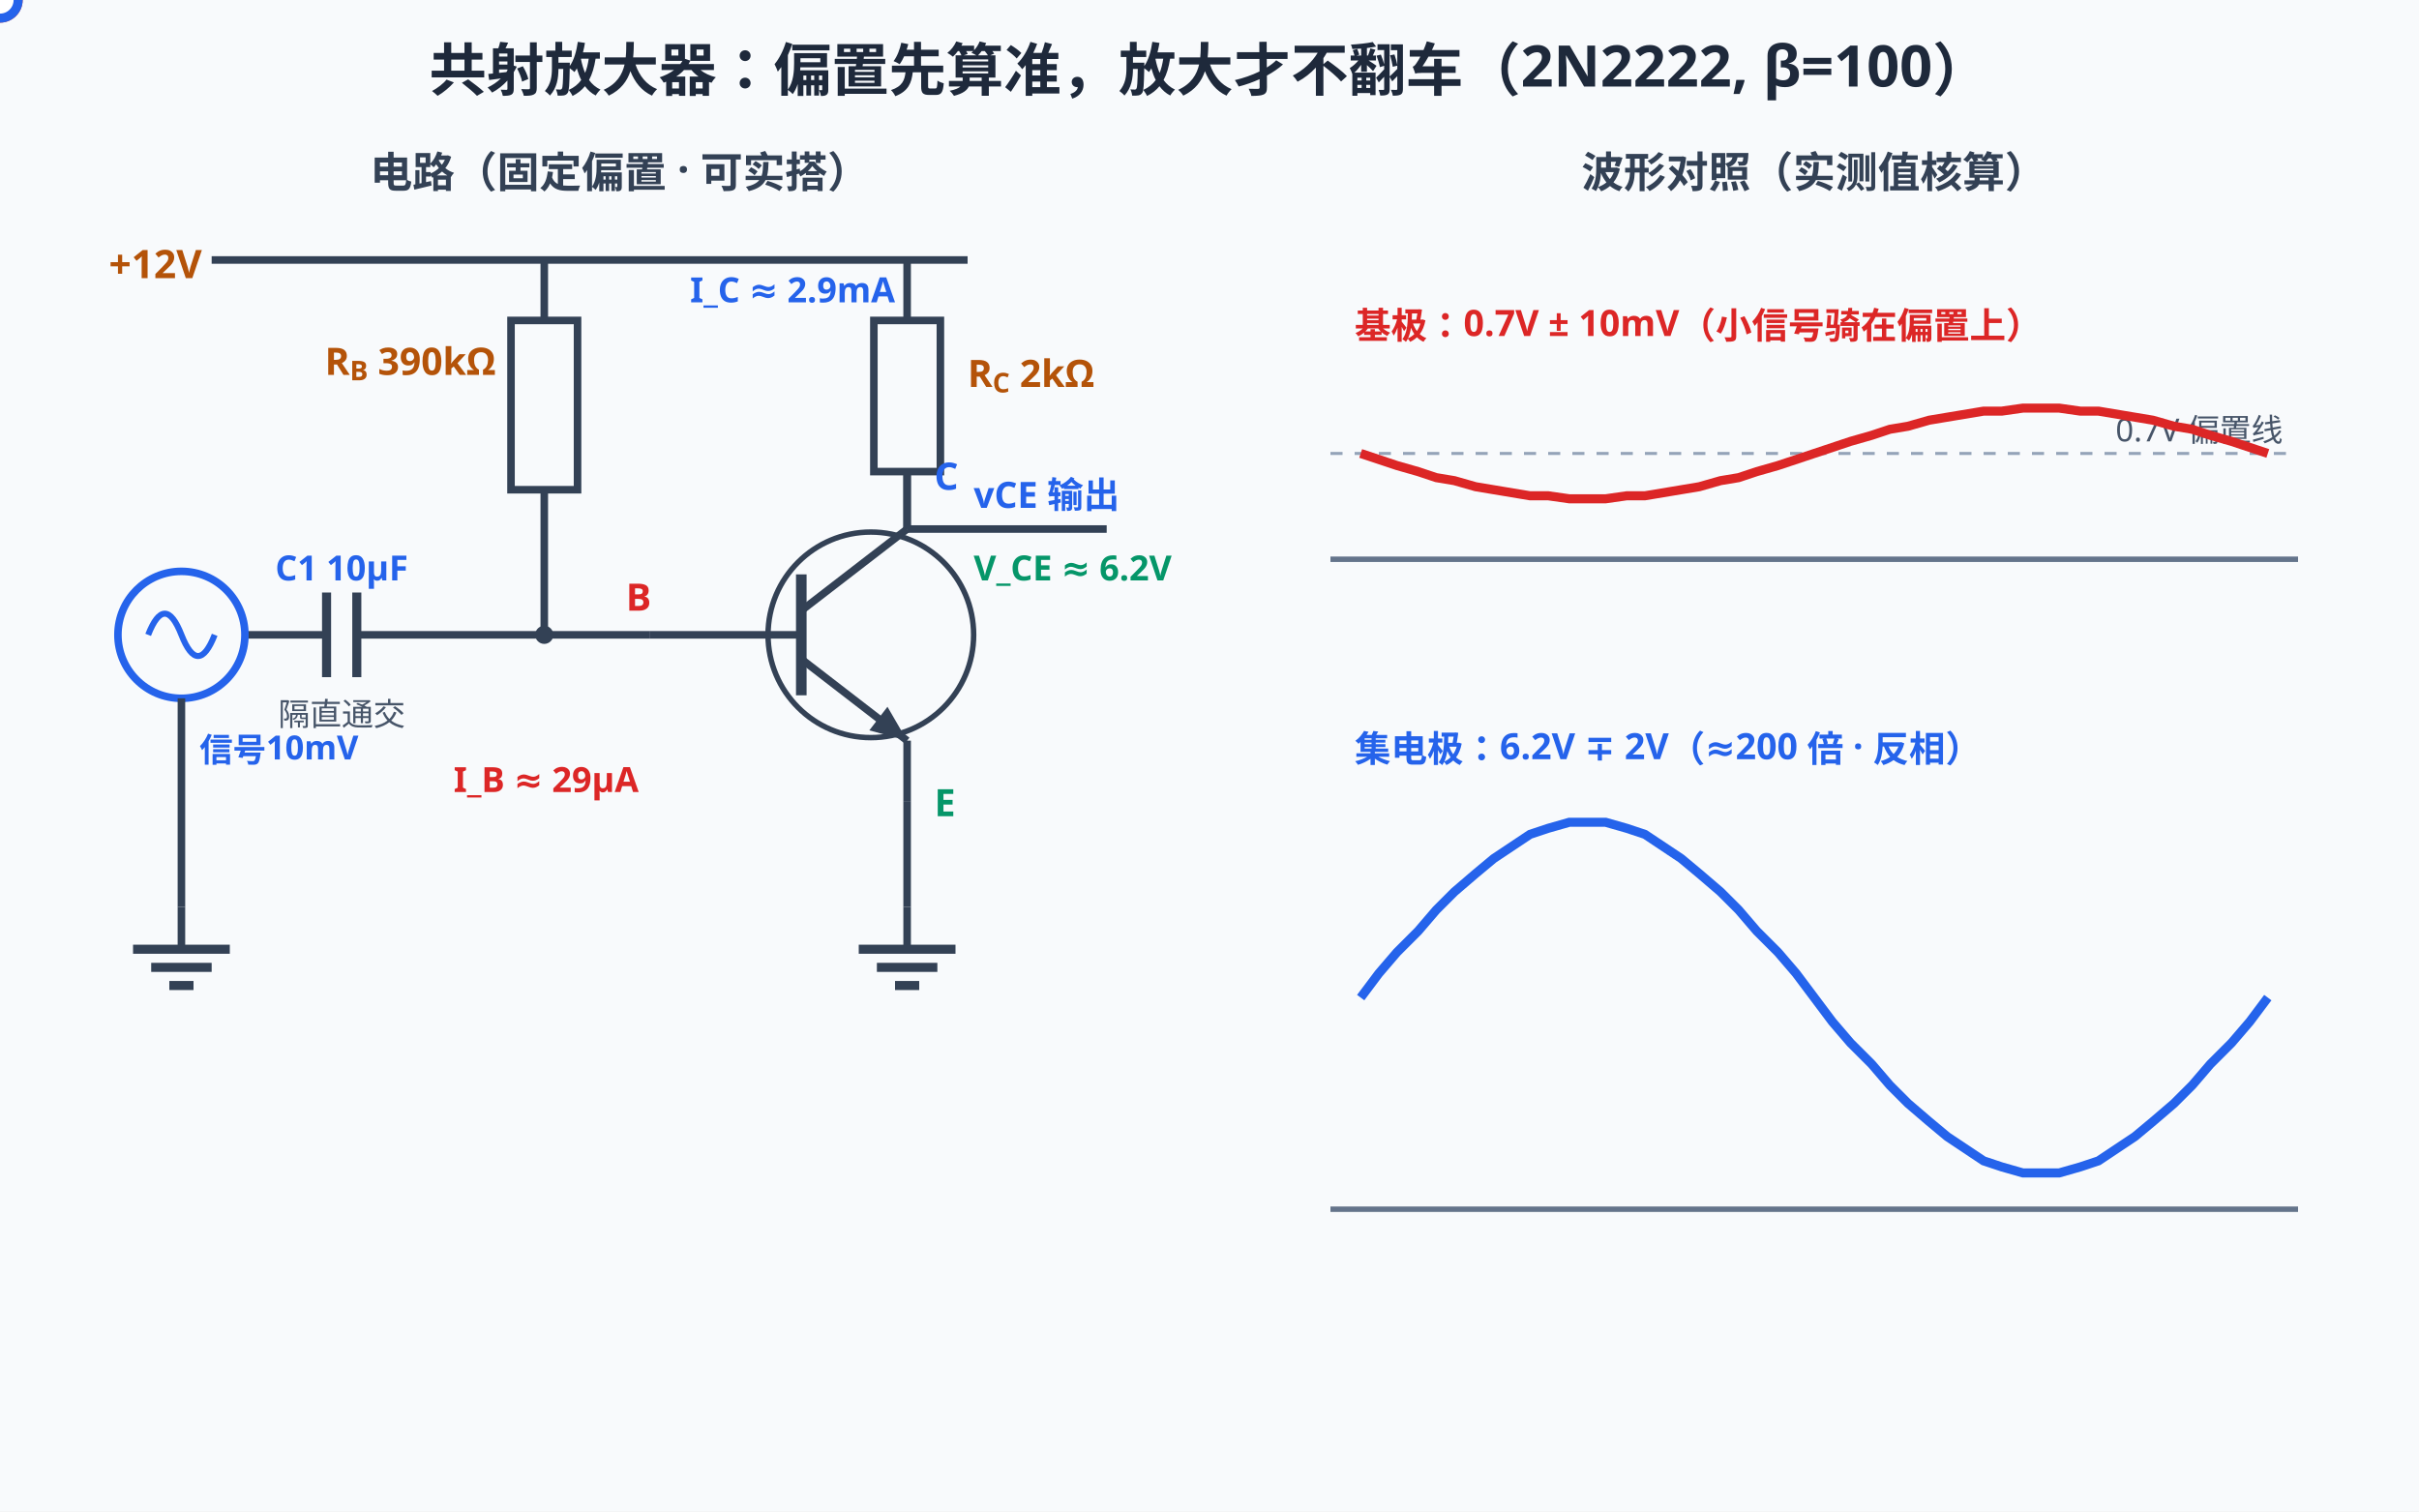
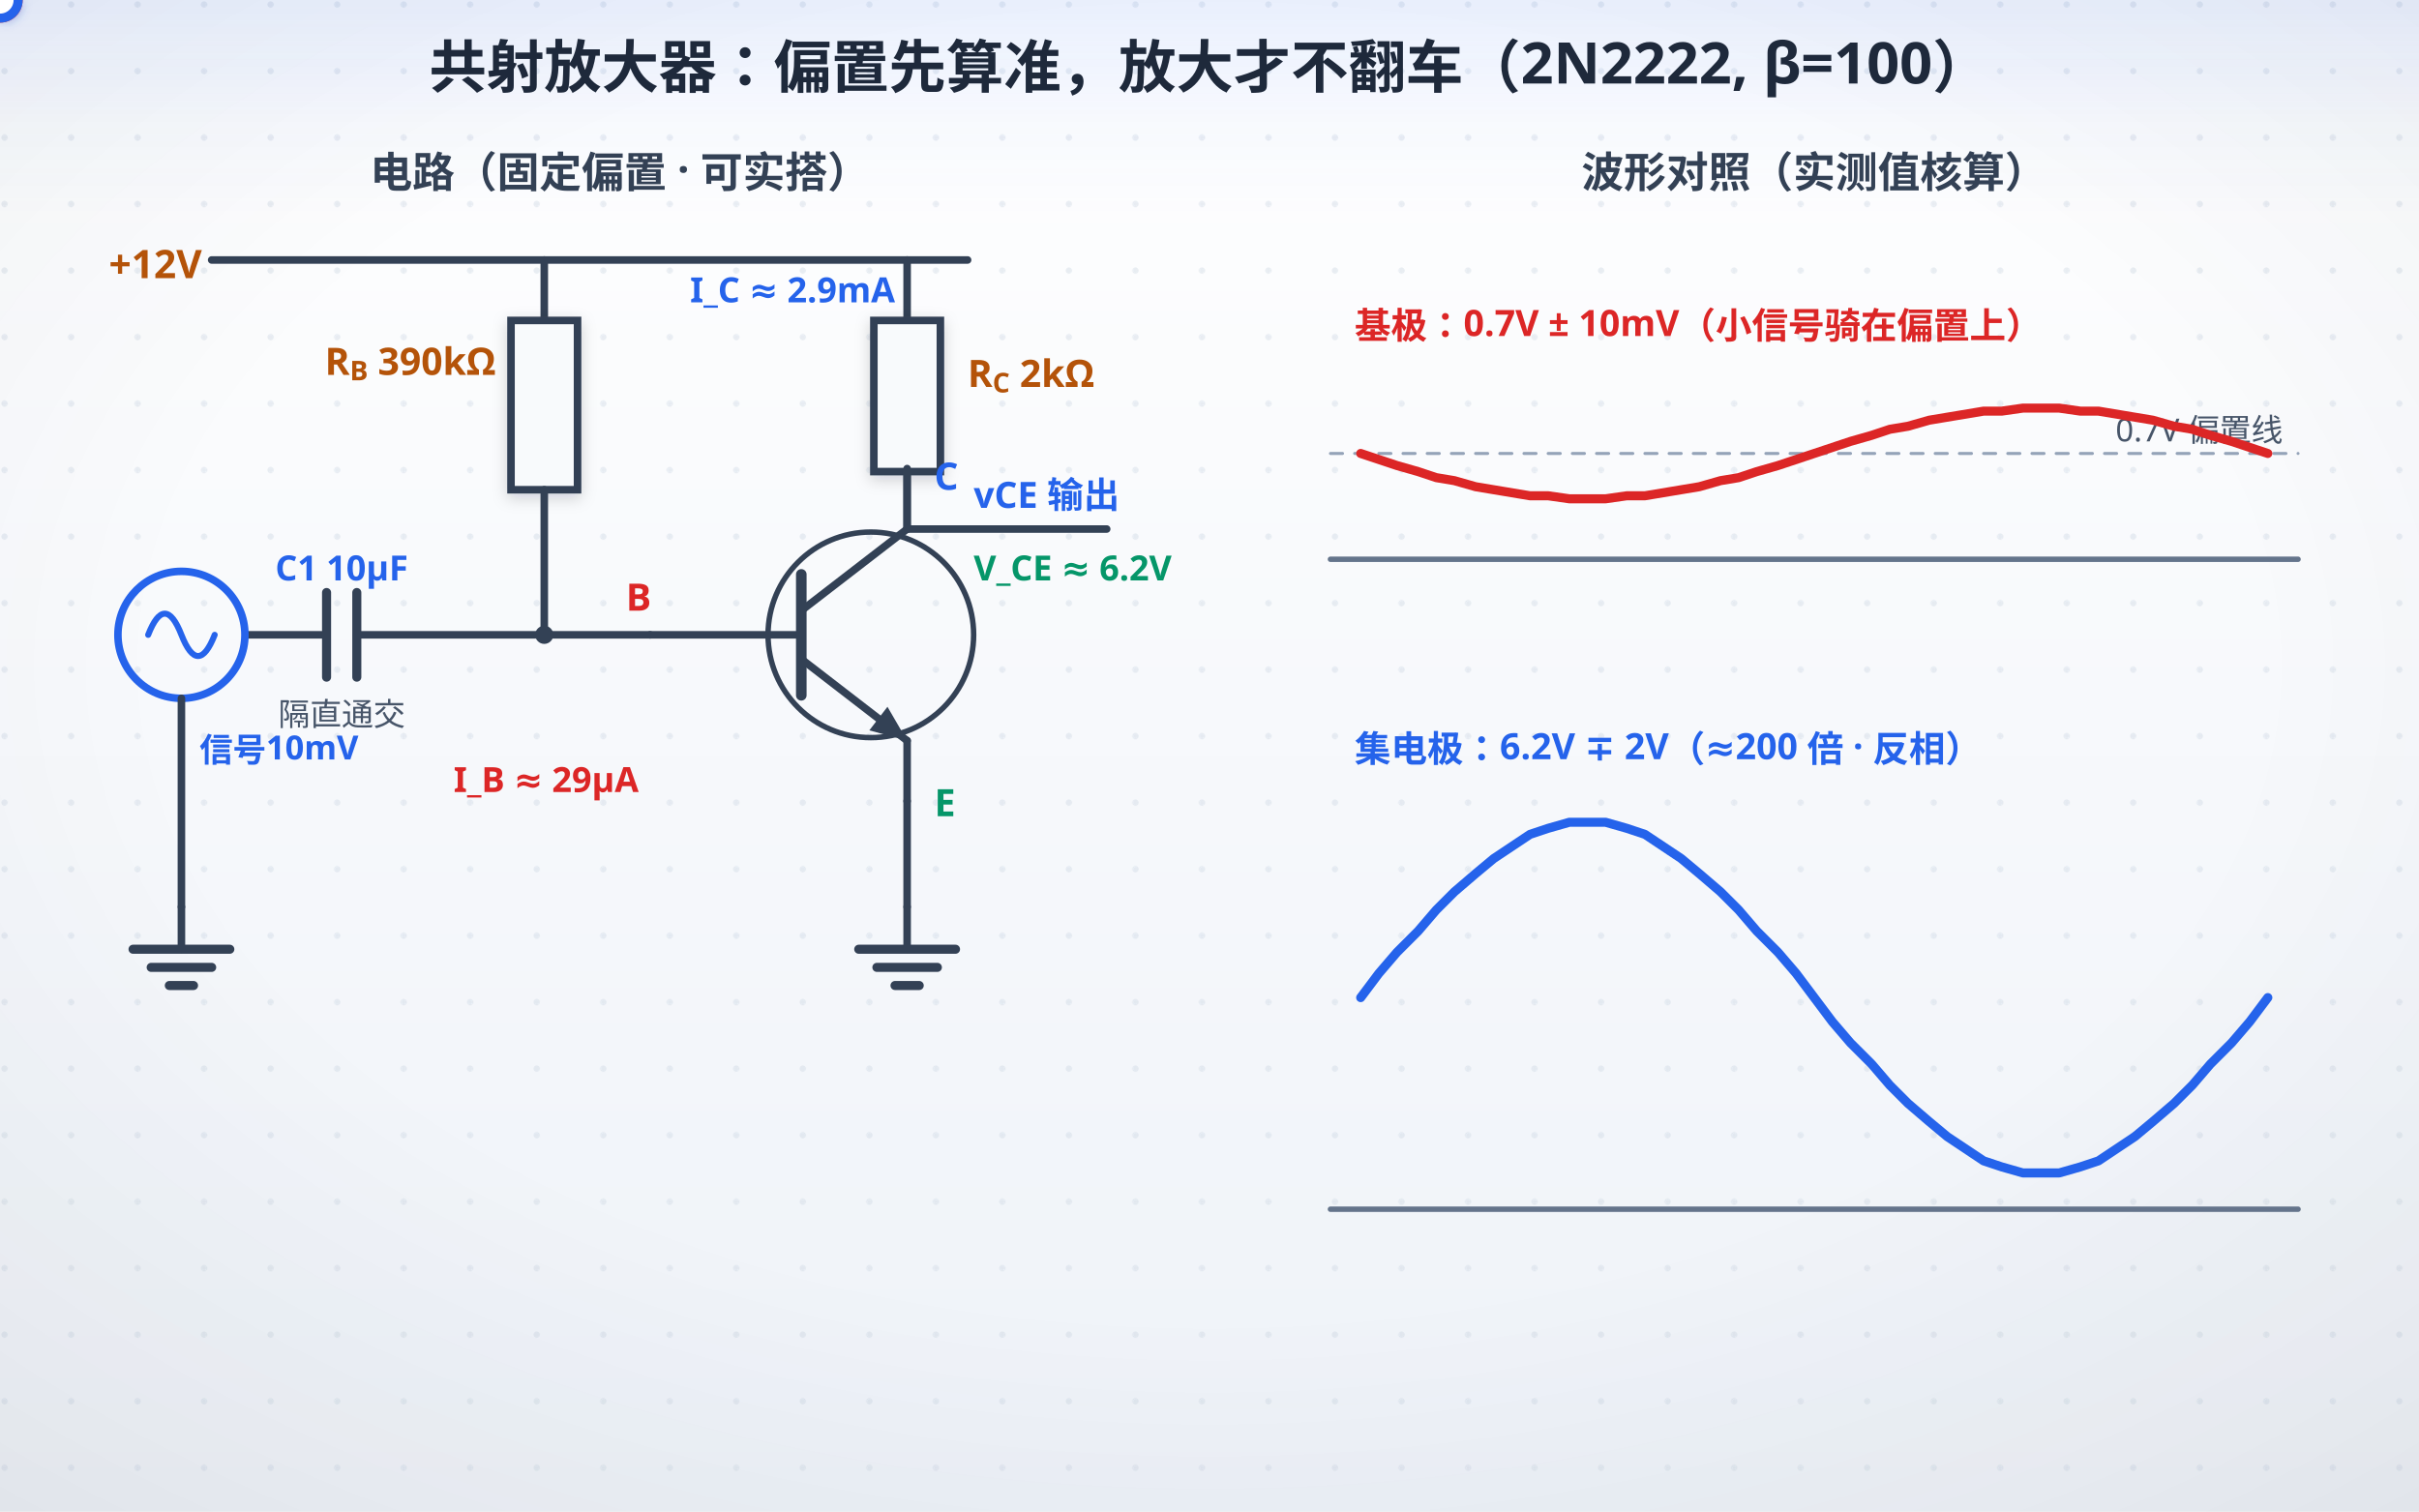
<svg xmlns="http://www.w3.org/2000/svg" width="800" height="500" viewBox="0 0 800 500">
-   <rect width="800" height="500" fill="#f8fafc" />
+   <defs>
+     <linearGradient id="bgL" x1="0" y1="0" x2="0" y2="1">
+       <stop offset="0" stop-color="#ffffff" />
+       <stop offset="1" stop-color="#eef2f8" />
+     </linearGradient>
+     <linearGradient id="bgD" x1="0" y1="0" x2="0" y2="1">
+       <stop offset="0" stop-color="#0a1020" />
+       <stop offset="1" stop-color="#141d30" />
+     </linearGradient>
+     <radialGradient id="vig" cx="0.5" cy="0.44" r="0.78">
+       <stop offset="0.55" stop-color="#0f172a" stop-opacity="0" />
+       <stop offset="1" stop-color="#0f172a" stop-opacity="0.065" />
+     </radialGradient>
+     <linearGradient id="hdr" x1="0" y1="0" x2="0" y2="1">
+       <stop offset="0" stop-color="#2563eb" stop-opacity="0.10" />
+       <stop offset="0.55" stop-color="#2563eb" stop-opacity="0.030" />
+       <stop offset="1" stop-color="#2563eb" stop-opacity="0" />
+     </linearGradient>
+     <linearGradient id="hdrD" x1="0" y1="0" x2="0" y2="1">
+       <stop offset="0" stop-color="#60a5fa" stop-opacity="0.13" />
+       <stop offset="0.55" stop-color="#60a5fa" stop-opacity="0.040" />
+       <stop offset="1" stop-color="#60a5fa" stop-opacity="0" />
+     </linearGradient>
+     <pattern id="dots" width="22" height="22" patternUnits="userSpaceOnUse">
+       <circle cx="1.5" cy="1.5" r="1.05" fill="#cbd5e1" />
+     </pattern>
+     <filter id="soft" x="-40%" y="-40%" width="180%" height="180%">
+       <feDropShadow dx="0" dy="1.6" stdDeviation="2.4" flood-color="#0f172a" flood-opacity="0.17" />
+     </filter>
+     <filter id="pglow" x="-70%" y="-70%" width="240%" height="240%">
+       <feGaussianBlur stdDeviation="2.1" result="b" />
+       <feMerge>
+         <feMergeNode in="b" />
+         <feMergeNode in="SourceGraphic" />
+       </feMerge>
+     </filter>
+   </defs>
+   <rect class="page-bg" width="800" height="500" fill="url(#bgL)" />
+   <rect width="800" height="500" fill="url(#dots)" opacity="0.40" />
+   <rect class="page-vig" width="800" height="500" fill="url(#vig)" />
+   <rect class="page-hdr" width="800" height="72" fill="url(#hdr)" />
  <style>
text{font-family:"Segoe UI","Microsoft YaHei",sans-serif;}
+ .page-bg{fill:url(#bgL)}
+ .page-vig{opacity:1}
+ .page-hdr{fill:url(#hdr)}
+ line,path,polyline,polygon{stroke-linecap:round;stroke-linejoin:round}
+ rect[fill="#f8fafc"],rect[fill="#eff6ff"],rect[fill="#ecfdf5"],rect[fill="#fffbeb"],rect[fill="#fef2f2"],rect[fill="#dbeafe"]{filter:url(#soft)}
@media (prefers-color-scheme: dark){
+ .page-bg{fill:url(#bgD)}
+ .page-vig{opacity:0.45}
+ .page-hdr{fill:url(#hdrD)}
rect[fill="#f8fafc"]{fill:#0f172a}
[fill="#1e293b"]{fill:#f1f5f9}[stroke="#1e293b"]{stroke:#f1f5f9}
[fill="#334155"]{fill:#e2e8f0}[stroke="#334155"]{stroke:#e2e8f0}
[fill="#475569"]{fill:#cbd5e1}[stroke="#475569"]{stroke:#cbd5e1}
[fill="#64748b"]{fill:#94a3b8}[stroke="#64748b"]{stroke:#94a3b8}
[fill="#dbeafe"]{fill:#1e3a8a}[fill="#eff6ff"]{fill:#172554}
[fill="#1d4ed8"]{fill:#60a5fa}[fill="#2563eb"]{fill:#60a5fa}[fill="#3b82f6"]{fill:#60a5fa}
[fill="#ecfdf5"]{fill:#022c22}[fill="#059669"]{fill:#34d399}[fill="#065f46"]{fill:#6ee7b7}[fill="#10b981"]{fill:#34d399}
[fill="#fffbeb"]{fill:#451a03}[fill="#b45309"]{fill:#fcd34d}[fill="#92400e"]{fill:#fcd34d}[fill="#f59e0b"]{fill:#fbbf24}
[fill="#fef2f2"]{fill:#450a0a}[fill="#dc2626"]{fill:#f87171}[fill="#991b1b"]{fill:#fca5a5}
[fill="#cbd5e1"]{fill:#334155}[stroke="#cbd5e1"]{stroke:#475569}
[fill="#ffffff"]{fill:#0f172a}[fill="#94a3b8"]{fill:#64748b}[stroke="#94a3b8"]{stroke:#64748b}
[fill="#7c3aed"]{fill:#a78bfa}[stroke="#7c3aed"]{stroke:#a78bfa}
}
</style>
-   <text x="400" y="30" text-anchor="middle" font-size="19" font-weight="bold" fill="#1e293b">共射放大器：偏置先算准，放大才不翻车（2N2222, β=100）</text>
+   <text x="400" y="29" text-anchor="middle" font-size="19" font-weight="bold" fill="#1e293b">共射放大器：偏置先算准，放大才不翻车（2N2222, β=100）</text>
  <text x="205" y="62" text-anchor="middle" font-size="14" font-weight="bold" fill="#334155">电路（固定偏置 · 可实搭）</text>
  <text x="36" y="92" font-size="13" font-weight="bold" fill="#b45309">+12V</text>
  <line x1="70" y1="86" x2="320" y2="86" stroke="#334155" stroke-width="2.5" />
  <line x1="180" y1="86" x2="180" y2="106" stroke="#334155" stroke-width="2.5" />
  <rect x="169" y="106" width="22" height="56" fill="#f8fafc" stroke="#334155" stroke-width="2.5" />
  <text x="164" y="124" text-anchor="end" font-size="12.5" font-weight="bold" fill="#b45309">R<tspan baseline-shift="sub" font-size="9">B</tspan> 390kΩ</text>
  <line x1="180" y1="162" x2="180" y2="210" stroke="#334155" stroke-width="2.5" />
  <circle cx="180" cy="210" r="3" fill="#334155" />
  <line x1="180" y1="210" x2="215" y2="210" stroke="#334155" stroke-width="2.5" />
  <line x1="300" y1="86" x2="300" y2="106" stroke="#334155" stroke-width="2.5" />
  <rect x="289" y="106" width="22" height="50" fill="#f8fafc" stroke="#334155" stroke-width="2.5" />
  <text x="320" y="128" font-size="12.5" font-weight="bold" fill="#b45309">R<tspan baseline-shift="sub" font-size="9">C</tspan> 2kΩ</text>
  <line x1="300" y1="156" x2="300" y2="175" stroke="#334155" stroke-width="2.5" />
  <g stroke="#334155" fill="none" stroke-width="2.5">
    <circle cx="288" cy="210" r="34" stroke-width="1.8" />
    <line x1="265" y1="190" x2="265" y2="230" stroke-width="3.5" />
    <line x1="265" y1="202" x2="300" y2="175" />
    <line x1="265" y1="218" x2="300" y2="245" />
    <line x1="300" y1="175" x2="300" y2="155" />
    <line x1="300" y1="245" x2="300" y2="265" />
    <line x1="215" y1="210" x2="265" y2="210" />
    <polygon points="300,245 287.5,241.6 293.5,233.8" fill="#334155" stroke="none" />
  </g>
  <text x="207" y="202" font-size="12.5" font-weight="bold" fill="#dc2626">B</text>
  <text x="309" y="162" font-size="12.5" font-weight="bold" fill="#2563eb">C</text>
  <text x="309" y="270" font-size="12.5" font-weight="bold" fill="#059669">E</text>
  <line x1="300" y1="265" x2="300" y2="300" stroke="#334155" stroke-width="2.5" />
  <line x1="300" y1="300" x2="300" y2="314" stroke="#334155" stroke-width="2.5" />
  <line x1="284" y1="314" x2="316" y2="314" stroke="#334155" stroke-width="3" />
  <line x1="290" y1="320" x2="310" y2="320" stroke="#334155" stroke-width="3" />
  <line x1="296" y1="326" x2="304" y2="326" stroke="#334155" stroke-width="3" />
  <line x1="82" y1="210" x2="108" y2="210" stroke="#334155" stroke-width="2.5" />
  <line x1="108" y1="196" x2="108" y2="224" stroke="#334155" stroke-width="3" />
  <line x1="118" y1="196" x2="118" y2="224" stroke="#334155" stroke-width="3" />
  <line x1="118" y1="210" x2="180" y2="210" stroke="#334155" stroke-width="2.5" />
  <text x="113" y="192" text-anchor="middle" font-size="11.5" font-weight="bold" fill="#2563eb">C1 10µF</text>
  <text x="113" y="240" text-anchor="middle" font-size="10.5" fill="#475569">隔直通交</text>
  <circle cx="60" cy="210" r="21" fill="none" stroke="#2563eb" stroke-width="2.5" />
  <path d="M49,210 q5.5,-14 11,0 q5.5,14 11,0" fill="none" stroke="#2563eb" stroke-width="2" />
  <text x="66" y="252" font-size="11" font-weight="bold" fill="#2563eb">信号10mV</text>
  <line x1="60" y1="231" x2="60" y2="300" stroke="#334155" stroke-width="2.5" />
  <line x1="60" y1="300" x2="60" y2="314" stroke="#334155" stroke-width="2.5" />
  <line x1="44" y1="314" x2="76" y2="314" stroke="#334155" stroke-width="3" />
  <line x1="50" y1="320" x2="70" y2="320" stroke="#334155" stroke-width="3" />
  <line x1="56" y1="326" x2="64" y2="326" stroke="#334155" stroke-width="3" />
  <line x1="300" y1="175" x2="366" y2="175" stroke="#334155" stroke-width="2.5" />
  <text x="322" y="168" font-size="12" font-weight="bold" fill="#2563eb">vCE 输出</text>
  <text x="150" y="262" font-size="11.5" font-weight="bold" fill="#dc2626">I_B ≈ 29µA</text>
  <text x="296" y="100" text-anchor="end" font-size="11.5" font-weight="bold" fill="#2563eb">I_C ≈ 2.9mA</text>
  <text x="322" y="192" font-size="11.5" font-weight="bold" fill="#059669">V_CE ≈ 6.2V</text>
-   <circle r="6" fill="#2563eb">
-     <animateMotion dur="6s" begin="-0.50s" repeatCount="indefinite" path="M74,82 H296 V300" />
-   </circle>
-   <circle r="6" fill="#2563eb">
-     <animateMotion dur="6s" begin="0.17s" repeatCount="indefinite" path="M74,82 H296 V300" />
-   </circle>
-   <circle r="6" fill="#2563eb">
-     <animateMotion dur="6s" begin="0.83s" repeatCount="indefinite" path="M74,82 H296 V300" />
-   </circle>
-   <circle r="6" fill="#2563eb">
-     <animateMotion dur="6s" begin="1.50s" repeatCount="indefinite" path="M74,82 H296 V300" />
-   </circle>
-   <circle r="6" fill="#2563eb">
-     <animateMotion dur="6s" begin="2.17s" repeatCount="indefinite" path="M74,82 H296 V300" />
-   </circle>
-   <circle r="6" fill="#2563eb">
-     <animateMotion dur="6s" begin="2.83s" repeatCount="indefinite" path="M74,82 H296 V300" />
-   </circle>
-   <circle r="6" fill="#2563eb">
-     <animateMotion dur="6s" begin="3.50s" repeatCount="indefinite" path="M74,82 H296 V300" />
-   </circle>
-   <circle r="6" fill="#2563eb">
-     <animateMotion dur="6s" begin="4.17s" repeatCount="indefinite" path="M74,82 H296 V300" />
-   </circle>
-   <circle r="6" fill="#2563eb">
-     <animateMotion dur="6s" begin="4.83s" repeatCount="indefinite" path="M74,82 H296 V300" />
-   </circle>
-   <circle r="4.5" fill="#dc2626">
-     <animateMotion dur="6s" begin="-0.50s" repeatCount="indefinite" path="M180,92 V206 H212" />
-   </circle>
-   <circle r="4.5" fill="#dc2626">
-     <animateMotion dur="6s" begin="1.50s" repeatCount="indefinite" path="M180,92 V206 H212" />
-   </circle>
-   <circle r="4.5" fill="#dc2626">
-     <animateMotion dur="6s" begin="3.50s" repeatCount="indefinite" path="M180,92 V206 H212" />
-   </circle>
+   <g filter="url(#pglow)">
+     <circle r="6" fill="#2563eb">
+       <animateMotion dur="6s" begin="-0.50s" repeatCount="indefinite" path="M74,82 H296 V300" />
+     </circle>
+     <circle r="6" fill="#2563eb">
+       <animateMotion dur="6s" begin="0.17s" repeatCount="indefinite" path="M74,82 H296 V300" />
+     </circle>
+     <circle r="6" fill="#2563eb">
+       <animateMotion dur="6s" begin="0.83s" repeatCount="indefinite" path="M74,82 H296 V300" />
+     </circle>
+     <circle r="6" fill="#2563eb">
+       <animateMotion dur="6s" begin="1.50s" repeatCount="indefinite" path="M74,82 H296 V300" />
+     </circle>
+     <circle r="6" fill="#2563eb">
+       <animateMotion dur="6s" begin="2.17s" repeatCount="indefinite" path="M74,82 H296 V300" />
+     </circle>
+     <circle r="6" fill="#2563eb">
+       <animateMotion dur="6s" begin="2.83s" repeatCount="indefinite" path="M74,82 H296 V300" />
+     </circle>
+     <circle r="6" fill="#2563eb">
+       <animateMotion dur="6s" begin="3.50s" repeatCount="indefinite" path="M74,82 H296 V300" />
+     </circle>
+     <circle r="6" fill="#2563eb">
+       <animateMotion dur="6s" begin="4.17s" repeatCount="indefinite" path="M74,82 H296 V300" />
+     </circle>
+     <circle r="6" fill="#2563eb">
+       <animateMotion dur="6s" begin="4.83s" repeatCount="indefinite" path="M74,82 H296 V300" />
+     </circle>
+   </g>
+   <g filter="url(#pglow)">
+     <circle r="4.5" fill="#dc2626">
+       <animateMotion dur="6s" begin="-0.50s" repeatCount="indefinite" path="M180,92 V206 H212" />
+     </circle>
+     <circle r="4.5" fill="#dc2626">
+       <animateMotion dur="6s" begin="1.50s" repeatCount="indefinite" path="M180,92 V206 H212" />
+     </circle>
+     <circle r="4.5" fill="#dc2626">
+       <animateMotion dur="6s" begin="3.50s" repeatCount="indefinite" path="M180,92 V206 H212" />
+     </circle>
+   </g>
  <g opacity="0">
    <animate attributeName="opacity" values="1;1;0;0" keyTimes="0;0.2;0.24;1" dur="6s" repeatCount="indefinite" />
    <rect x="163" y="100" width="34" height="68" rx="6" fill="none" stroke="#f59e0b" stroke-width="3">
      <animate attributeName="opacity" values="0.2;0.95;0.2" dur="1.1s" repeatCount="indefinite" />
    </rect>
  </g>
  <g opacity="0">
    <animate attributeName="opacity" values="0;0;1;1;0;0" keyTimes="0;0.48;0.52;0.78;0.82;1" dur="6s" repeatCount="indefinite" />
    <circle cx="288" cy="210" r="40" fill="none" stroke="#f59e0b" stroke-width="3">
      <animate attributeName="opacity" values="0.2;0.95;0.2" dur="1.1s" repeatCount="indefinite" />
    </circle>
  </g>
  <text x="600" y="62" text-anchor="middle" font-size="14" font-weight="bold" fill="#334155">波形对照（实测值核算）</text>
  <text x="448" y="112" font-size="12" font-weight="bold" fill="#dc2626">基极：0.7V ± 10mV（小信号骑在偏置上）</text>
  <line x1="440" y1="185" x2="760" y2="185" stroke="#64748b" stroke-width="1.8" />
  <line x1="440" y1="150" x2="760" y2="150" stroke="#94a3b8" stroke-width="1" stroke-dasharray="4,4" />
  <text x="755" y="146" text-anchor="end" font-size="10.5" fill="#475569">0.7V 偏置线</text>
  <path d="M450,150 L456,152 L462,154 L469,156 L475,158 L481,159 L488,161 L494,162 L500,163 L506,164 L512,164 L519,165 L525,165 L531,165 L538,164 L544,164 L550,163 L556,162 L562,161 L569,159 L575,158 L581,156 L588,154 L594,152 L600,150 L606,148 L612,146 L619,144 L625,142 L631,141 L638,139 L644,138 L650,137 L656,136 L662,136 L669,135 L675,135 L681,135 L688,136 L694,136 L700,137 L706,138 L712,139 L719,141 L725,142 L731,144 L738,146 L744,148 L750,150" fill="none" stroke="#dc2626" stroke-width="3" />
  <circle r="6" fill="#fff" stroke="#dc2626" stroke-width="3">
    <animateMotion dur="3s" repeatCount="indefinite" path="M450,150 L456,152 L462,154 L469,156 L475,158 L481,159 L488,161 L494,162 L500,163 L506,164 L512,164 L519,165 L525,165 L531,165 L538,164 L544,164 L550,163 L556,162 L562,161 L569,159 L575,158 L581,156 L588,154 L594,152 L600,150 L606,148 L612,146 L619,144 L625,142 L631,141 L638,139 L644,138 L650,137 L656,136 L662,136 L669,135 L675,135 L681,135 L688,136 L694,136 L700,137 L706,138 L712,139 L719,141 L725,142 L731,144 L738,146 L744,148 L750,150" />
  </circle>
  <text x="448" y="252" font-size="12" font-weight="bold" fill="#2563eb">集电极：6.2V ∓ 2V（≈200 倍 · 反相）</text>
  <line x1="440" y1="400" x2="760" y2="400" stroke="#64748b" stroke-width="1.8" />
  <path d="M450,330 L456,322 L462,315 L469,308 L475,301 L481,295 L488,289 L494,284 L500,280 L506,276 L512,274 L519,272 L525,272 L531,272 L538,274 L544,276 L550,280 L556,284 L562,289 L569,295 L575,301 L581,308 L588,315 L594,322 L600,330 L606,338 L612,345 L619,352 L625,359 L631,365 L638,371 L644,376 L650,380 L656,384 L662,386 L669,388 L675,388 L681,388 L688,386 L694,384 L700,380 L706,376 L712,371 L719,365 L725,359 L731,352 L738,345 L744,338 L750,330" fill="none" stroke="#2563eb" stroke-width="3" />
  <circle r="6" fill="#fff" stroke="#2563eb" stroke-width="3">
    <animateMotion dur="3s" repeatCount="indefinite" path="M450,330 L456,322 L462,315 L469,308 L475,301 L481,295 L488,289 L494,284 L500,280 L506,276 L512,274 L519,272 L525,272 L531,272 L538,274 L544,276 L550,280 L556,284 L562,289 L569,295 L575,301 L581,308 L588,315 L594,322 L600,330 L606,338 L612,345 L619,352 L625,359 L631,365 L638,371 L644,376 L650,380 L656,384 L662,386 L669,388 L675,388 L681,388 L688,386 L694,384 L700,380 L706,376 L712,371 L719,365 L725,359 L731,352 L738,345 L744,338 L750,330" />
  </circle>
-   <text x="400" y="448" text-anchor="middle" font-size="14.5" font-weight="bold" fill="#b45309" opacity="0">① 先偏置：R_B 从 12V 喂基流——没有偏置，信号再标准也放不出来<animate attributeName="opacity" values="0;1;1;0;0" keyTimes="0;0.04;0.18;0.22;1" dur="6s" repeatCount="indefinite" />
-   </text>
-   <text x="400" y="448" text-anchor="middle" font-size="14.5" font-weight="bold" fill="#2563eb" opacity="0">② 核算：I_B=(12−0.7)÷390k≈29µA → I_C=100×29µA≈2.9mA → V_CE=12−5.8≈6.2V<animate attributeName="opacity" values="0;0;1;1;0;0" keyTimes="0;0.22;0.26;0.44;0.48;1" dur="6s" repeatCount="indefinite" />
-   </text>
-   <text x="400" y="448" text-anchor="middle" font-size="14.5" font-weight="bold" fill="#dc2626" opacity="0">③ 放大：基极 ±10mV → 集电极 ∓2V——约 200 倍，方向相反<animate attributeName="opacity" values="0;0;1;1;0;0" keyTimes="0;0.48;0.52;0.78;0.82;1" dur="6s" repeatCount="indefinite" />
-   </text>
-   <text x="400" y="448" text-anchor="middle" font-size="14.5" font-weight="bold" fill="#059669" opacity="0">④ 能量全部来自 12V 电源——三极管是阀门，从不「创造」能量<animate attributeName="opacity" values="0;0;1;1" keyTimes="0;0.82;0.86;1" dur="6s" repeatCount="indefinite" />
-   </text>
+   <g>
+     <animateTransform attributeName="transform" type="translate" values="0 6.0;0 0.0;0 0.0;0 6.0;0 6.0" keyTimes="0;0.04;0.18;0.22;1" dur="6s" repeatCount="indefinite" />
+     <rect x="149.5" y="434.9" width="500.9" height="24.1" rx="12.0" fill="#b45309" fill-opacity="0.09" stroke="#b45309" stroke-opacity="0.38" stroke-width="1.3" filter="url(#soft)" opacity="0">
+       <animate attributeName="opacity" values="0;1;1;0;0" keyTimes="0;0.04;0.18;0.22;1" dur="6s" repeatCount="indefinite" />
+     </rect>
+     <text x="400" y="448" text-anchor="middle" font-size="14.5" font-weight="bold" fill="#b45309" opacity="0">① 先偏置：R_B 从 12V 喂基流——没有偏置，信号再标准也放不出来<animate attributeName="opacity" values="0;1;1;0;0" keyTimes="0;0.04;0.18;0.22;1" dur="6s" repeatCount="indefinite" />
+     </text>
+   </g>
+   <g>
+     <animateTransform attributeName="transform" type="translate" values="0 6.0;0 6.0;0 0.0;0 0.0;0 6.0;0 6.0" keyTimes="0;0.22;0.26;0.44;0.48;1" dur="6s" repeatCount="indefinite" />
+     <rect x="62.8" y="434.9" width="674.4" height="24.1" rx="12.0" fill="#2563eb" fill-opacity="0.09" stroke="#2563eb" stroke-opacity="0.38" stroke-width="1.3" filter="url(#soft)" opacity="0">
+       <animate attributeName="opacity" values="0;0;1;1;0;0" keyTimes="0;0.22;0.26;0.44;0.48;1" dur="6s" repeatCount="indefinite" />
+     </rect>
+     <text x="400" y="448" text-anchor="middle" font-size="14.5" font-weight="bold" fill="#2563eb" opacity="0">② 核算：I_B=(12−0.7)÷390k≈29µA → I_C=100×29µA≈2.9mA → V_CE=12−5.8≈6.2V<animate attributeName="opacity" values="0;0;1;1;0;0" keyTimes="0;0.22;0.26;0.44;0.48;1" dur="6s" repeatCount="indefinite" />
+     </text>
+   </g>
+   <g>
+     <animateTransform attributeName="transform" type="translate" values="0 6.0;0 6.0;0 0.0;0 0.0;0 6.0;0 6.0" keyTimes="0;0.48;0.52;0.78;0.82;1" dur="6s" repeatCount="indefinite" />
+     <rect x="169.5" y="434.9" width="460.9" height="24.1" rx="12.0" fill="#dc2626" fill-opacity="0.09" stroke="#dc2626" stroke-opacity="0.38" stroke-width="1.3" filter="url(#soft)" opacity="0">
+       <animate attributeName="opacity" values="0;0;1;1;0;0" keyTimes="0;0.48;0.52;0.78;0.82;1" dur="6s" repeatCount="indefinite" />
+     </rect>
+     <text x="400" y="448" text-anchor="middle" font-size="14.5" font-weight="bold" fill="#dc2626" opacity="0">③ 放大：基极 ±10mV → 集电极 ∓2V——约 200 倍，方向相反<animate attributeName="opacity" values="0;0;1;1;0;0" keyTimes="0;0.48;0.52;0.78;0.82;1" dur="6s" repeatCount="indefinite" />
+     </text>
+   </g>
+   <g>
+     <animateTransform attributeName="transform" type="translate" values="0 6.0;0 6.0;0 0.0;0 0.0" keyTimes="0;0.82;0.86;1" dur="6s" repeatCount="indefinite" />
+     <rect x="166.2" y="434.9" width="467.6" height="24.1" rx="12.0" fill="#059669" fill-opacity="0.09" stroke="#059669" stroke-opacity="0.38" stroke-width="1.3" filter="url(#soft)" opacity="0">
+       <animate attributeName="opacity" values="0;0;1;1" keyTimes="0;0.82;0.86;1" dur="6s" repeatCount="indefinite" />
+     </rect>
+     <text x="400" y="448" text-anchor="middle" font-size="14.5" font-weight="bold" fill="#059669" opacity="0">④ 能量全部来自 12V 电源——三极管是阀门，从不「创造」能量<animate attributeName="opacity" values="0;0;1;1" keyTimes="0;0.82;0.86;1" dur="6s" repeatCount="indefinite" />
+     </text>
+   </g>
  <g opacity="0">
    <animate attributeName="opacity" values="0;0;1;1" keyTimes="0;0.9;0.94;1" dur="6s" repeatCount="indefinite" />
-     <rect x="80" y="462" width="640" height="34" rx="8" fill="#ecfdf5" stroke="#059669" stroke-width="1.5" />
-     <text x="400" y="484" text-anchor="middle" font-size="13.5" font-weight="bold" fill="#059669">2N2222 datasheet：hFE=75~300@10mA，设计时按 β=100 下限留余量</text>
+     <rect x="80" y="462" width="640" height="34.0" rx="9" fill="#ecfdf5" stroke="#059669" stroke-width="1.5" filter="url(#soft)" />
+     <rect x="86" y="469" width="3" height="20.0" rx="1.5" fill="#059669" />
+     <text x="400" y="484.0" text-anchor="middle" font-size="13.5" font-weight="bold" fill="#059669">2N2222 datasheet：hFE=75~300@10mA，设计时按 β=100 下限留余量</text>
  </g>
</svg>
